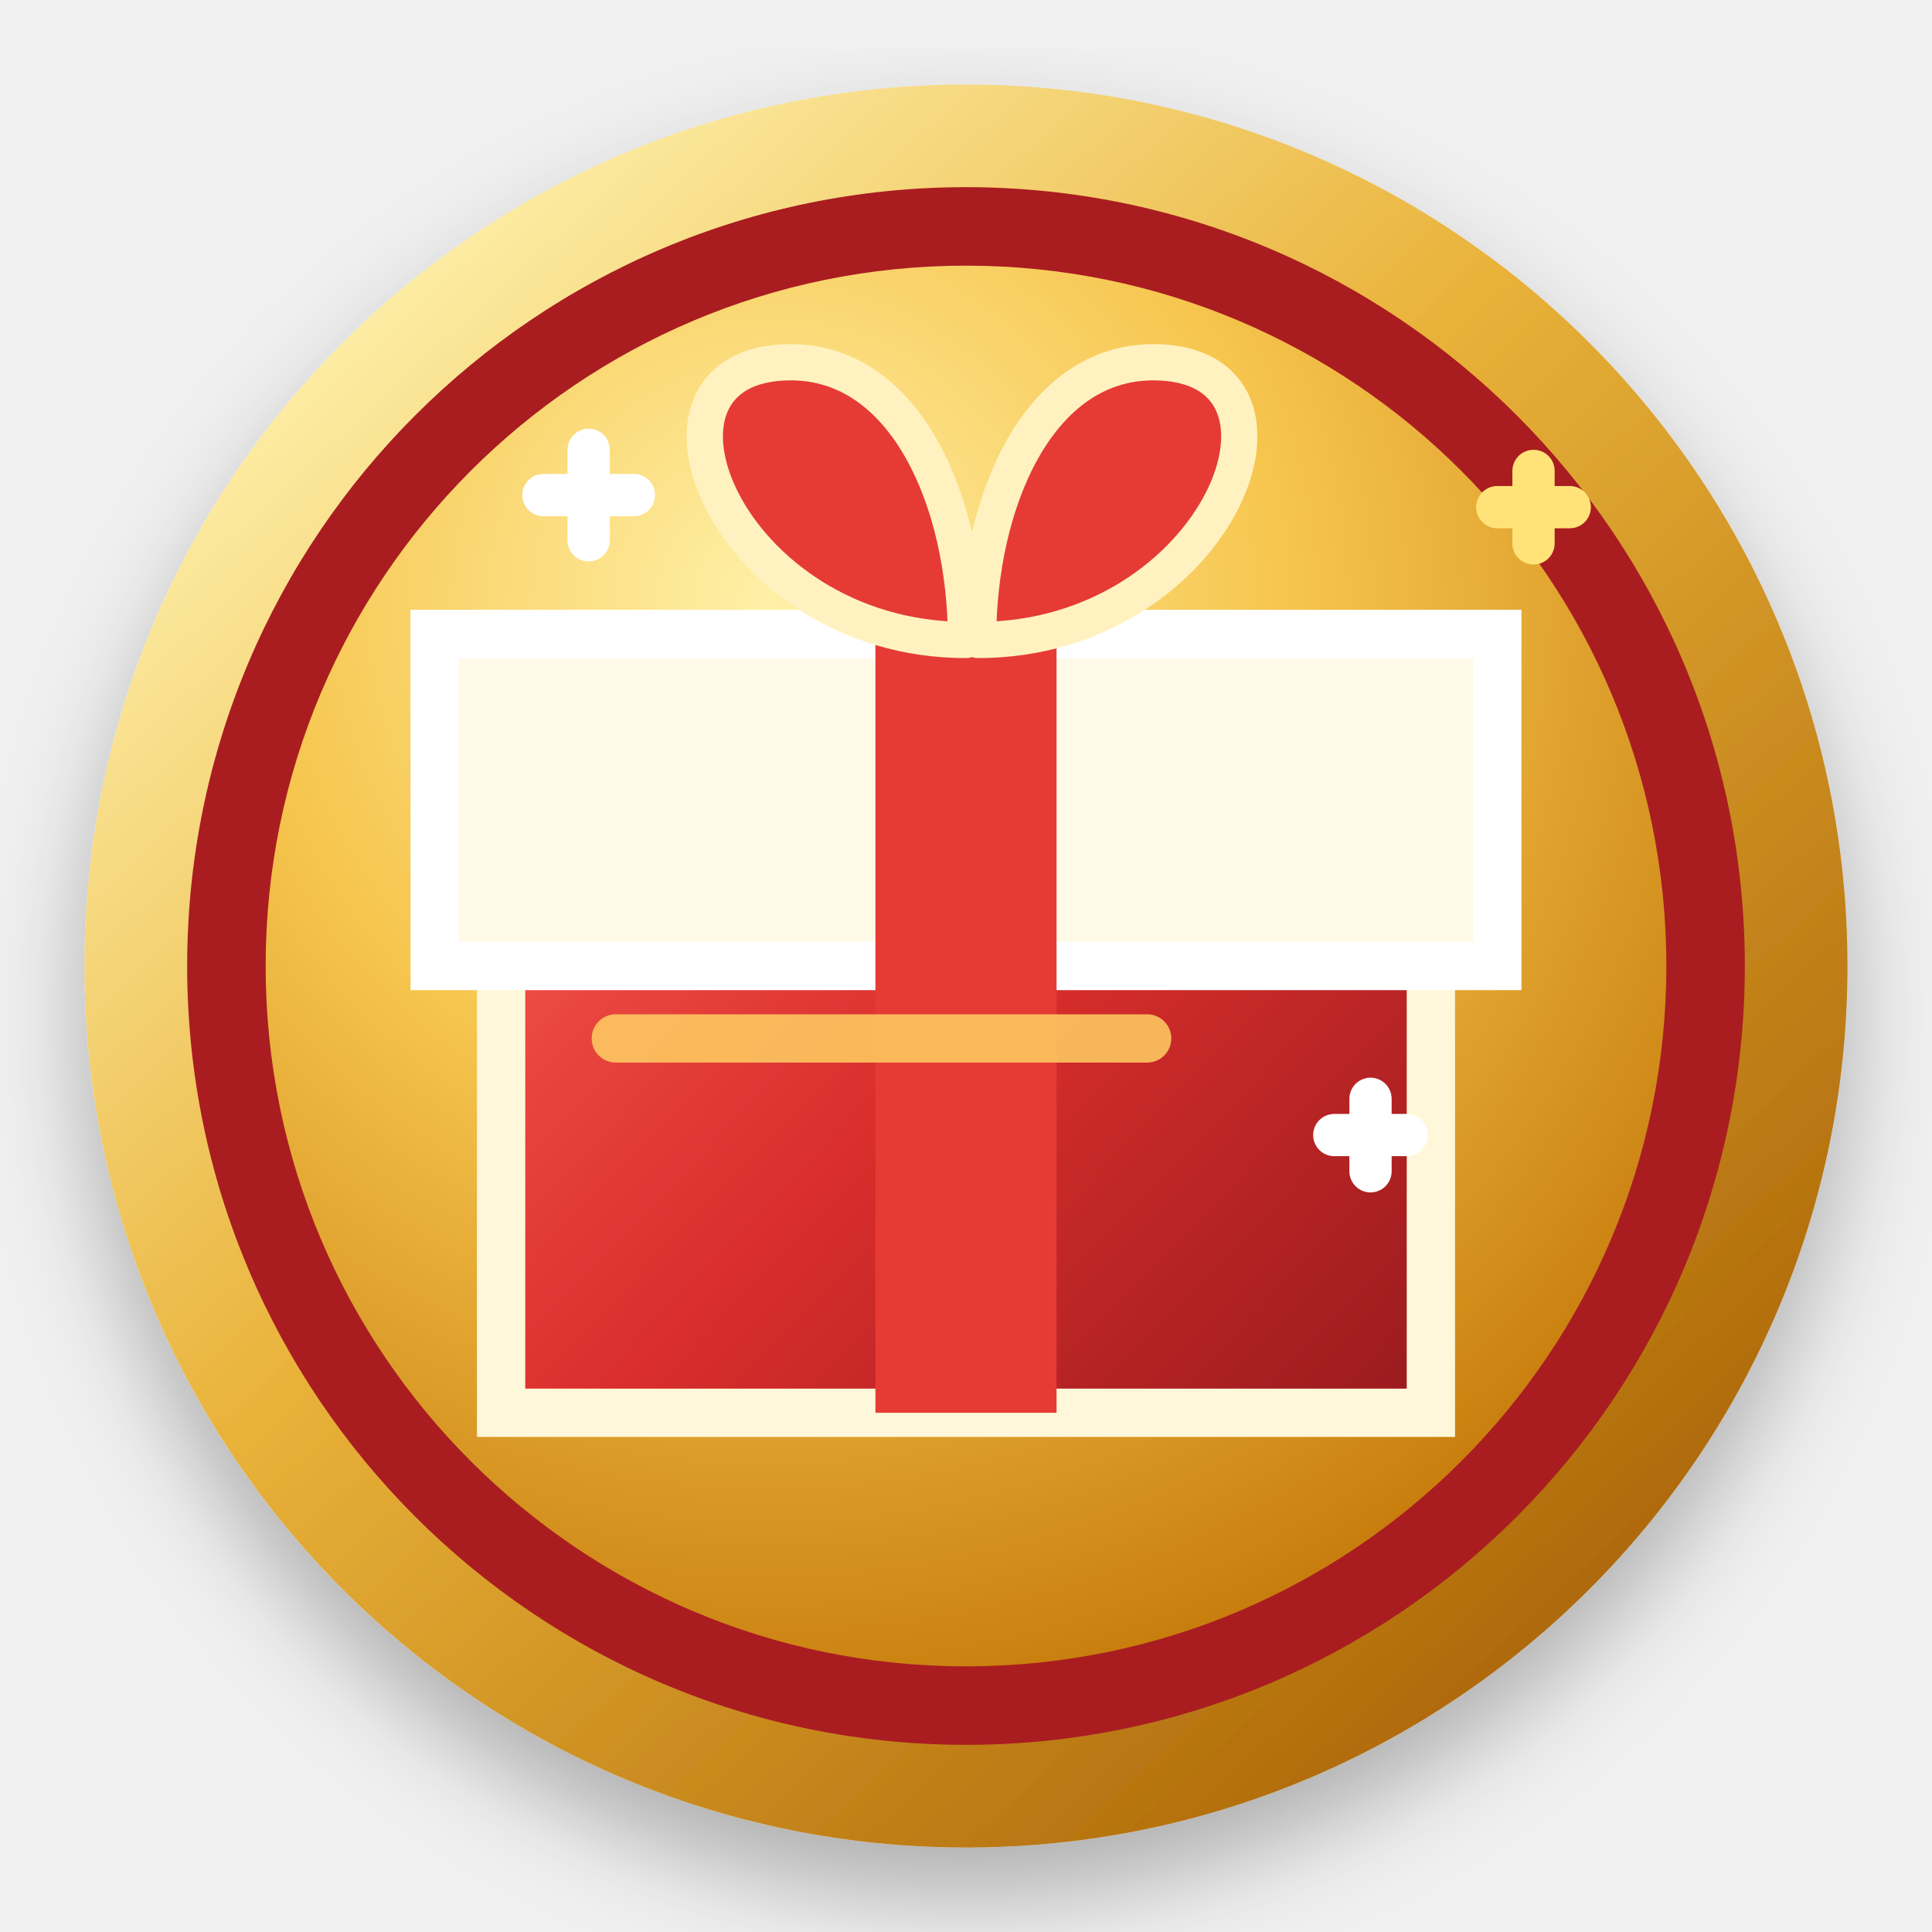
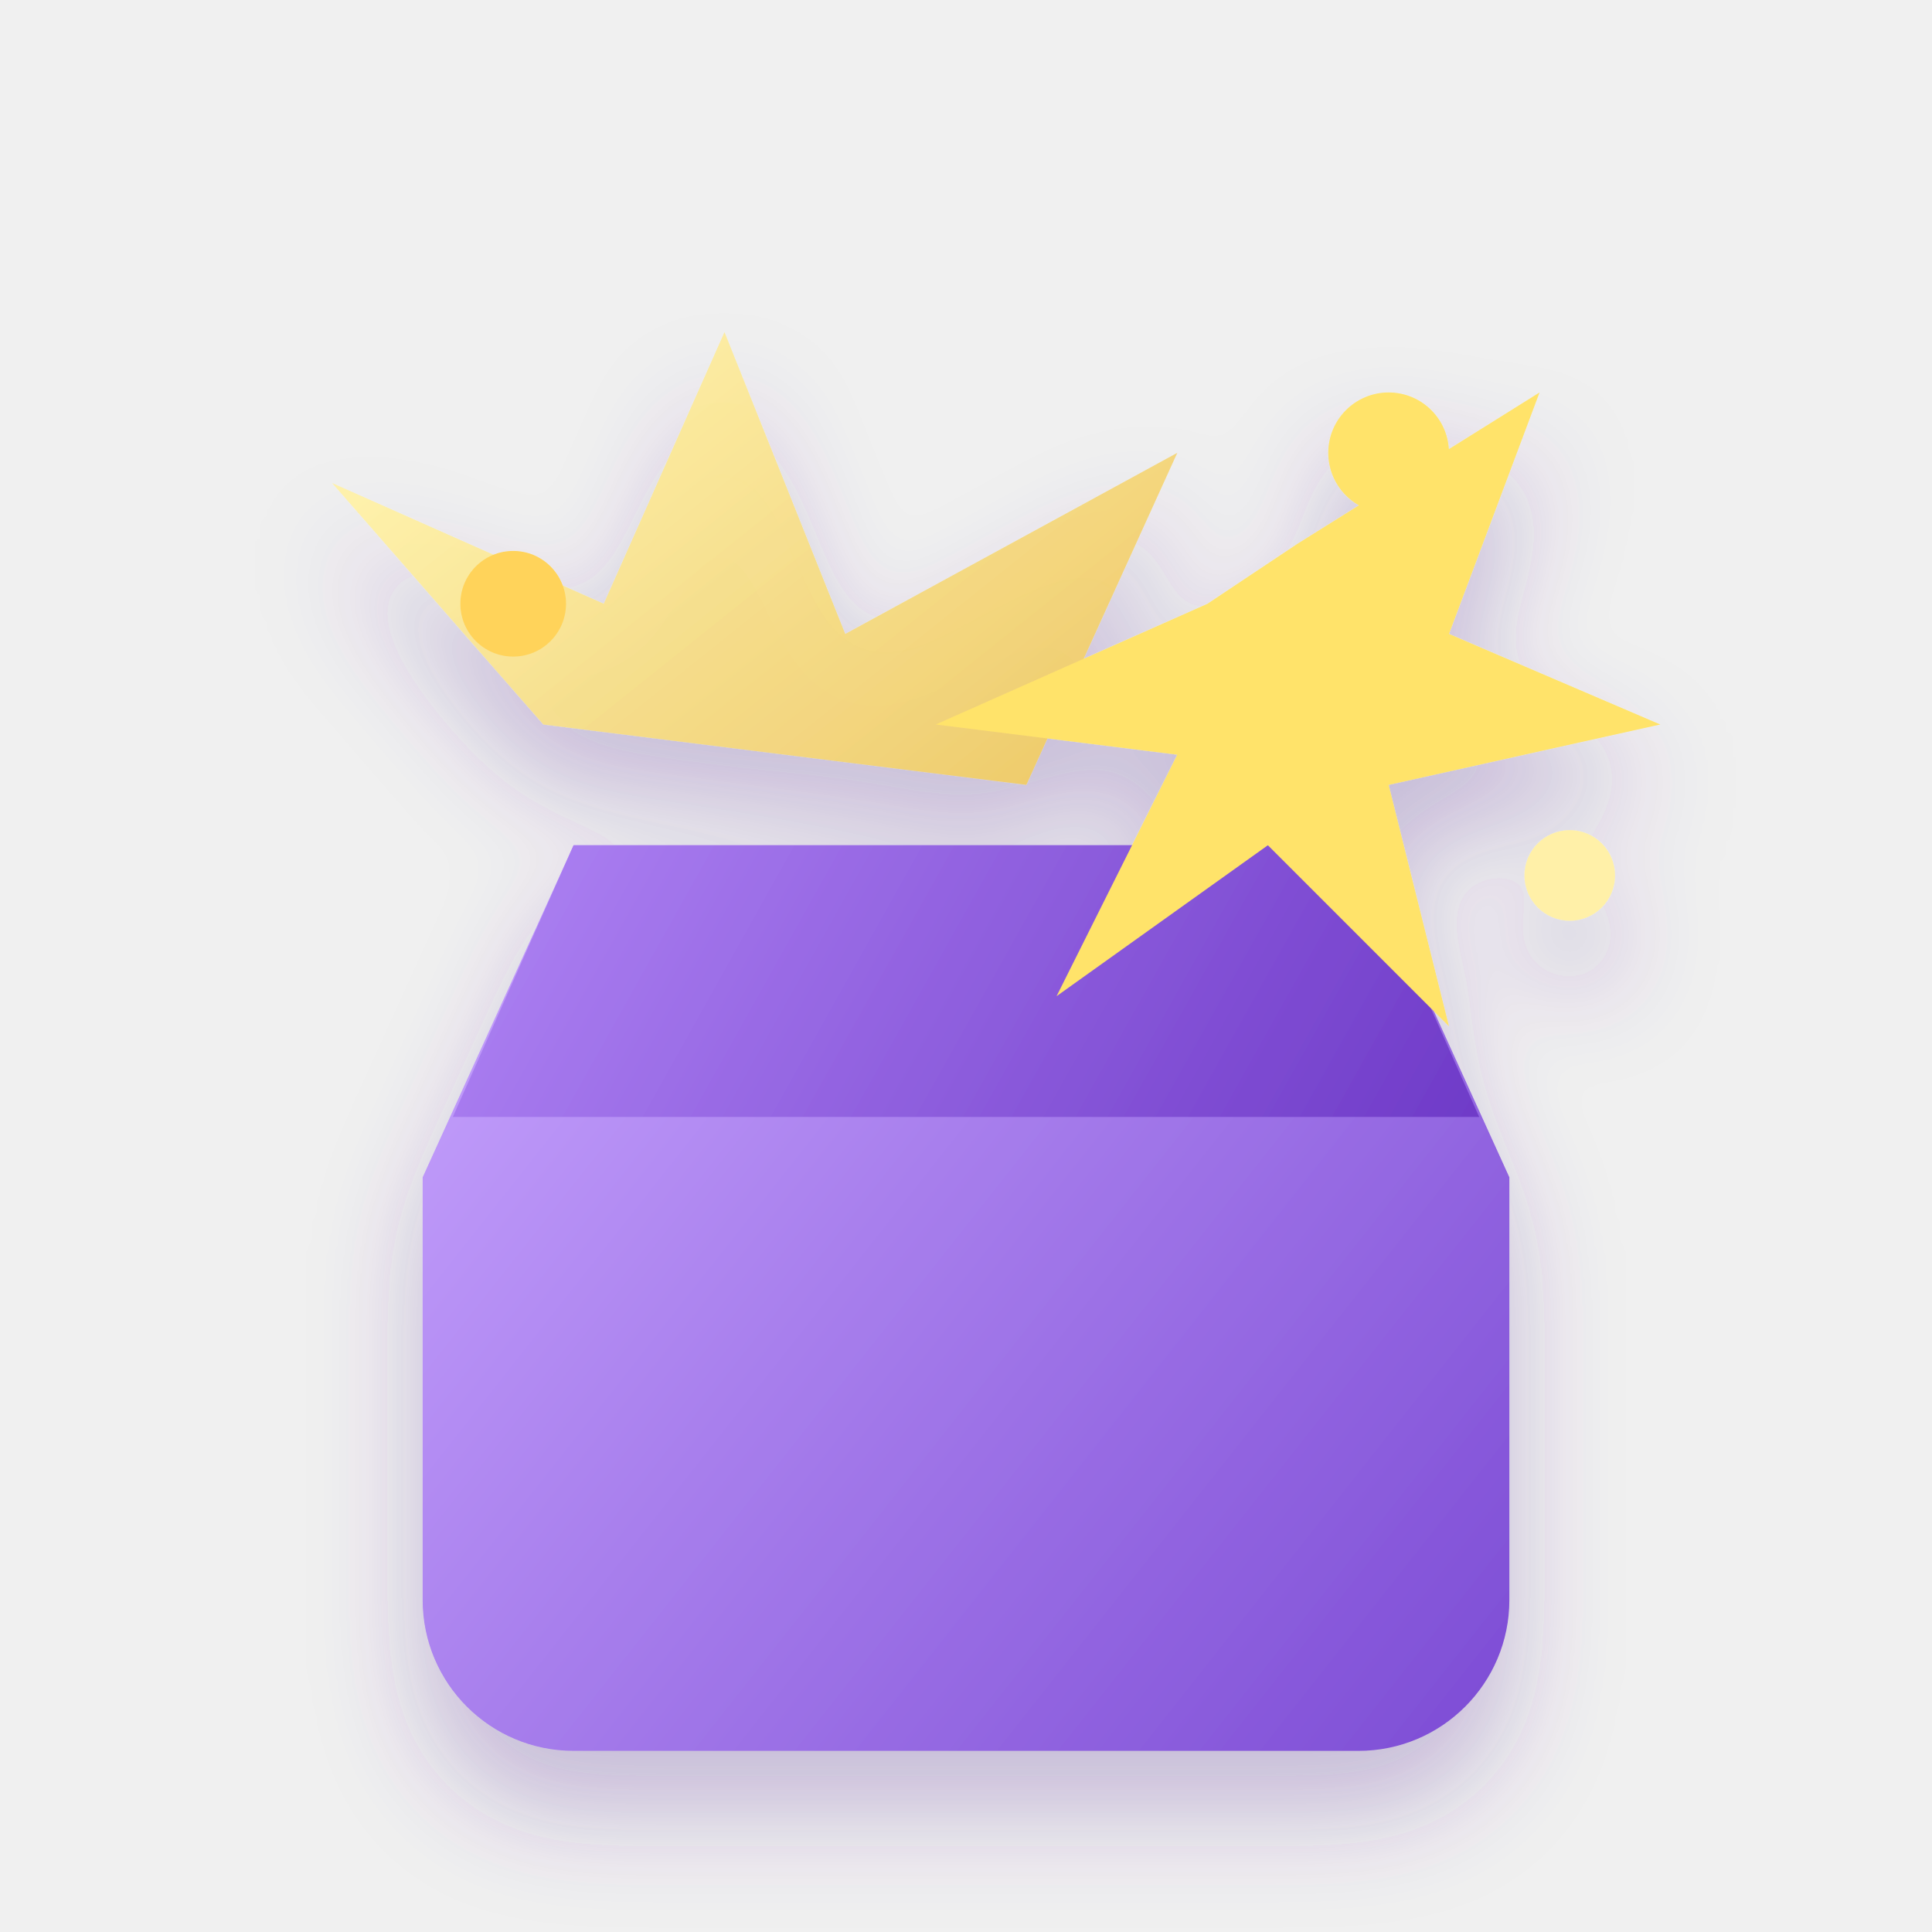
- <svg xmlns="http://www.w3.org/2000/svg" viewBox="0 0 320 320">
+ <svg xmlns="http://www.w3.org/2000/svg" viewBox="0 0 128 128" fill="none">
  <defs>
-     <radialGradient id="g" cx="36%" cy="24%" r="82%">
-       <stop stop-color="#FFF0A7" />
-       <stop offset=".45" stop-color="#F6C54D" />
-       <stop offset="1" stop-color="#C57909" />
-     </radialGradient>
-     <linearGradient id="red" x1="82" y1="88" x2="246" y2="246" gradientUnits="userSpaceOnUse">
-       <stop stop-color="#FF6658" />
-       <stop offset=".5" stop-color="#D92E2C" />
-       <stop offset="1" stop-color="#8E171B" />
+     <linearGradient id="pbox" x1="24" y1="58" x2="100" y2="118" gradientUnits="userSpaceOnUse">
+       <stop stop-color="#C9A6FF" />
+       <stop offset="1" stop-color="#7B4AD4" />
    </linearGradient>
-     <linearGradient id="gold" x1="50" y1="42" x2="270" y2="280" gradientUnits="userSpaceOnUse">
-       <stop stop-color="#FFF3B0" />
-       <stop offset=".42" stop-color="#E9B239" />
-       <stop offset="1" stop-color="#A96305" />
+     <linearGradient id="plid" x1="30" y1="48" x2="98" y2="86" gradientUnits="userSpaceOnUse">
+       <stop stop-color="#B388F7" />
+       <stop offset="1" stop-color="#6934C4" />
    </linearGradient>
-     <filter id="s">
-       <feDropShadow dx="0" dy="8" stdDeviation="8" flood-opacity=".27" />
+     <linearGradient id="pgold" x1="40" y1="20" x2="96" y2="90" gradientUnits="userSpaceOnUse">
+       <stop stop-color="#FFF1A8" />
+       <stop offset="1" stop-color="#E0A322" />
+     </linearGradient>
+     <filter id="ps" x="-25%" y="-25%" width="150%" height="150%">
+       <feDropShadow dx="0" dy="4" stdDeviation="3.5" flood-color="#5B2D9A" flood-opacity=".28" />
    </filter>
  </defs>
-   <circle cx="160" cy="160" r="146" fill="url(#gold)" filter="url(#s)" />
-   <circle cx="160" cy="160" r="129" fill="#A91D20" />
-   <circle cx="160" cy="160" r="116" fill="url(#g)" />
-   <path d="M83 140h154v94H83z" fill="url(#red)" stroke="#FFF7D9" stroke-width="8" />
-   <path d="M72 105h176v55H72z" fill="#FFF9E8" stroke="#FFF" stroke-width="8" />
-   <path d="M145 105h30v129h-30z" fill="#E63B35" />
-   <path d="M160 106c-40 0-58-46-29-46 19 0 29 23 29 46Zm2 0c40 0 58-46 29-46-19 0-29 23-29 46Z" fill="#E63B35" stroke="#FFF2C0" stroke-width="6" stroke-linejoin="round" />
-   <path d="M102 172h88" stroke="#FFCF63" stroke-width="8" stroke-linecap="round" opacity=".85" />
-   <path d="M221 188h12M227 182v12M90 82h15M97.5 74.5v15" stroke="#fff" stroke-width="7" stroke-linecap="round" />
-   <path d="M248 84h12M254 78v12" stroke="#FFE379" stroke-width="7" stroke-linecap="round" />
+   <g filter="url(#ps)">
+     <path d="M28 78l10-22h52l10 22v28a10 10 0 0 1-10 10H38a10 10 0 0 1-10-10V78Z" fill="url(#pbox)" />
+     <path d="M38 56h52l8 18H30l8-18Z" fill="url(#plid)" />
+     <path d="M36 48l-14-16 18 8 8-18 8 20 22-12-10 22" fill="url(#pgold)" opacity=".95" />
+     <path d="M86 36l16-10-6 16 14 6-18 4 4 16-12-12-14 10 8-16-16-2 18-8Z" fill="#FFE36A" />
+     <circle cx="92" cy="30" r="4" fill="#FFE36A" />
+     <circle cx="34" cy="40" r="3.5" fill="#FFD35A" />
+     <circle cx="104" cy="58" r="3" fill="#FFF0A8" />
+   </g>
</svg>
